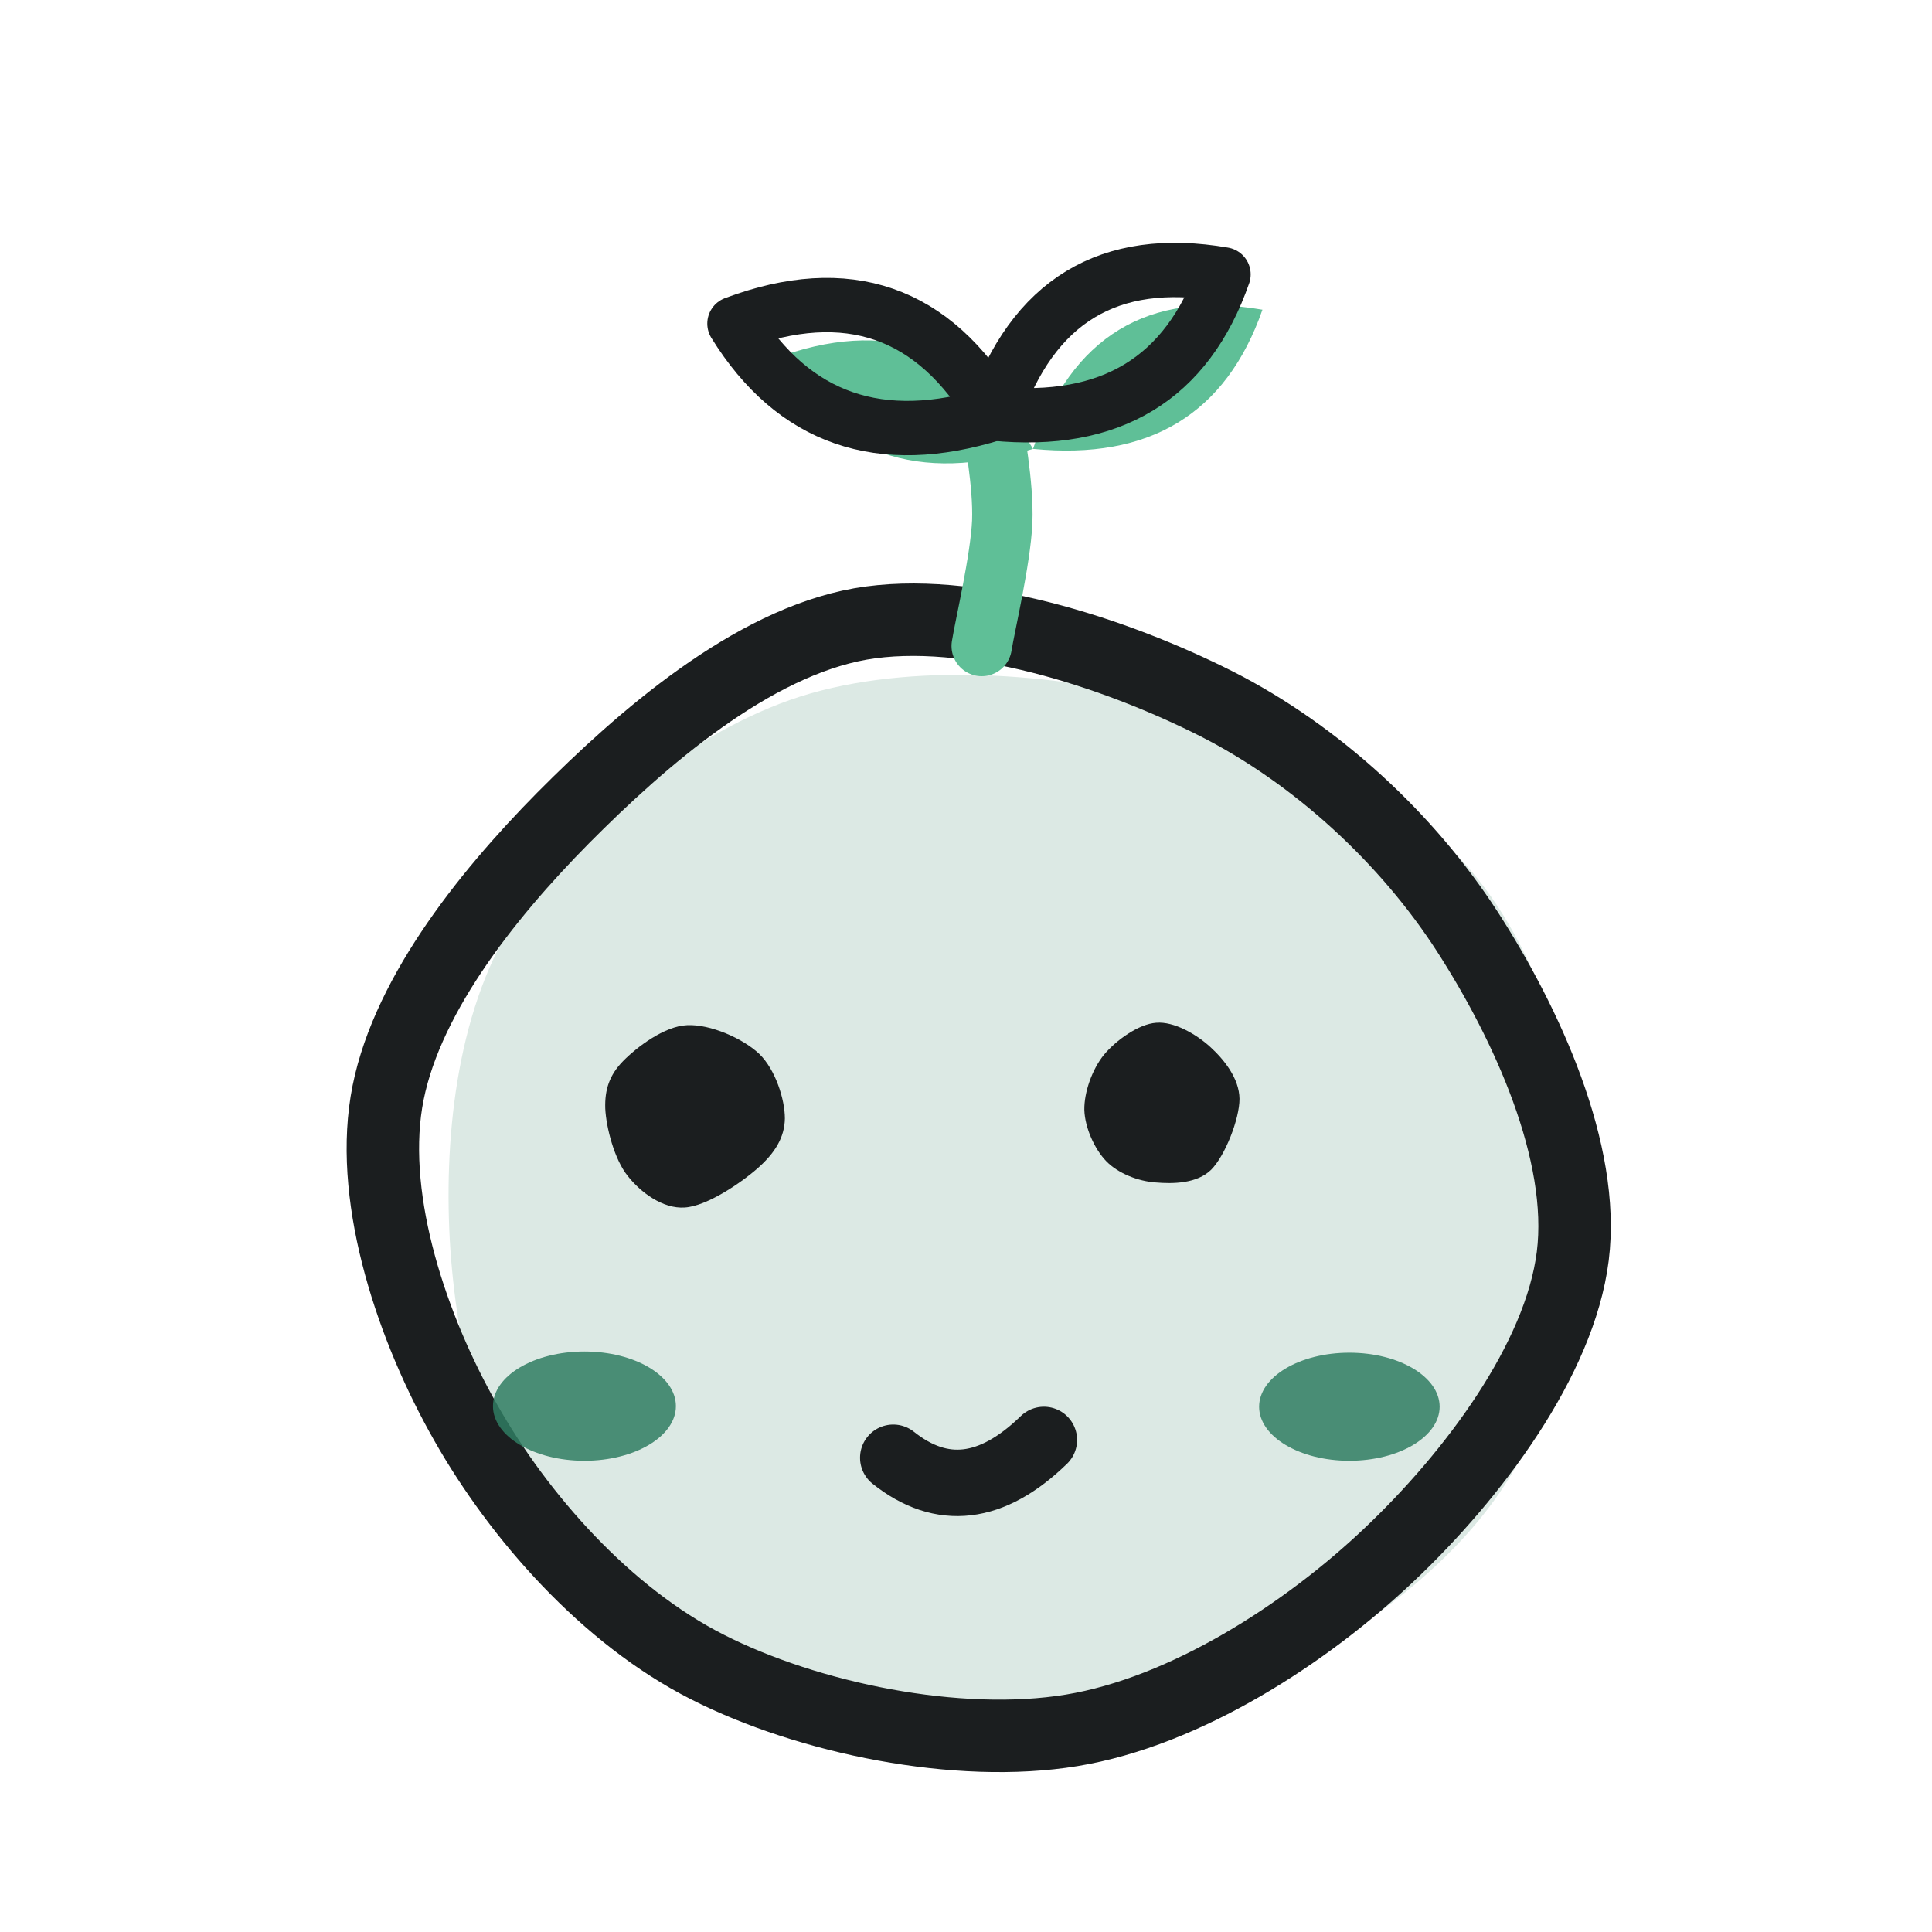
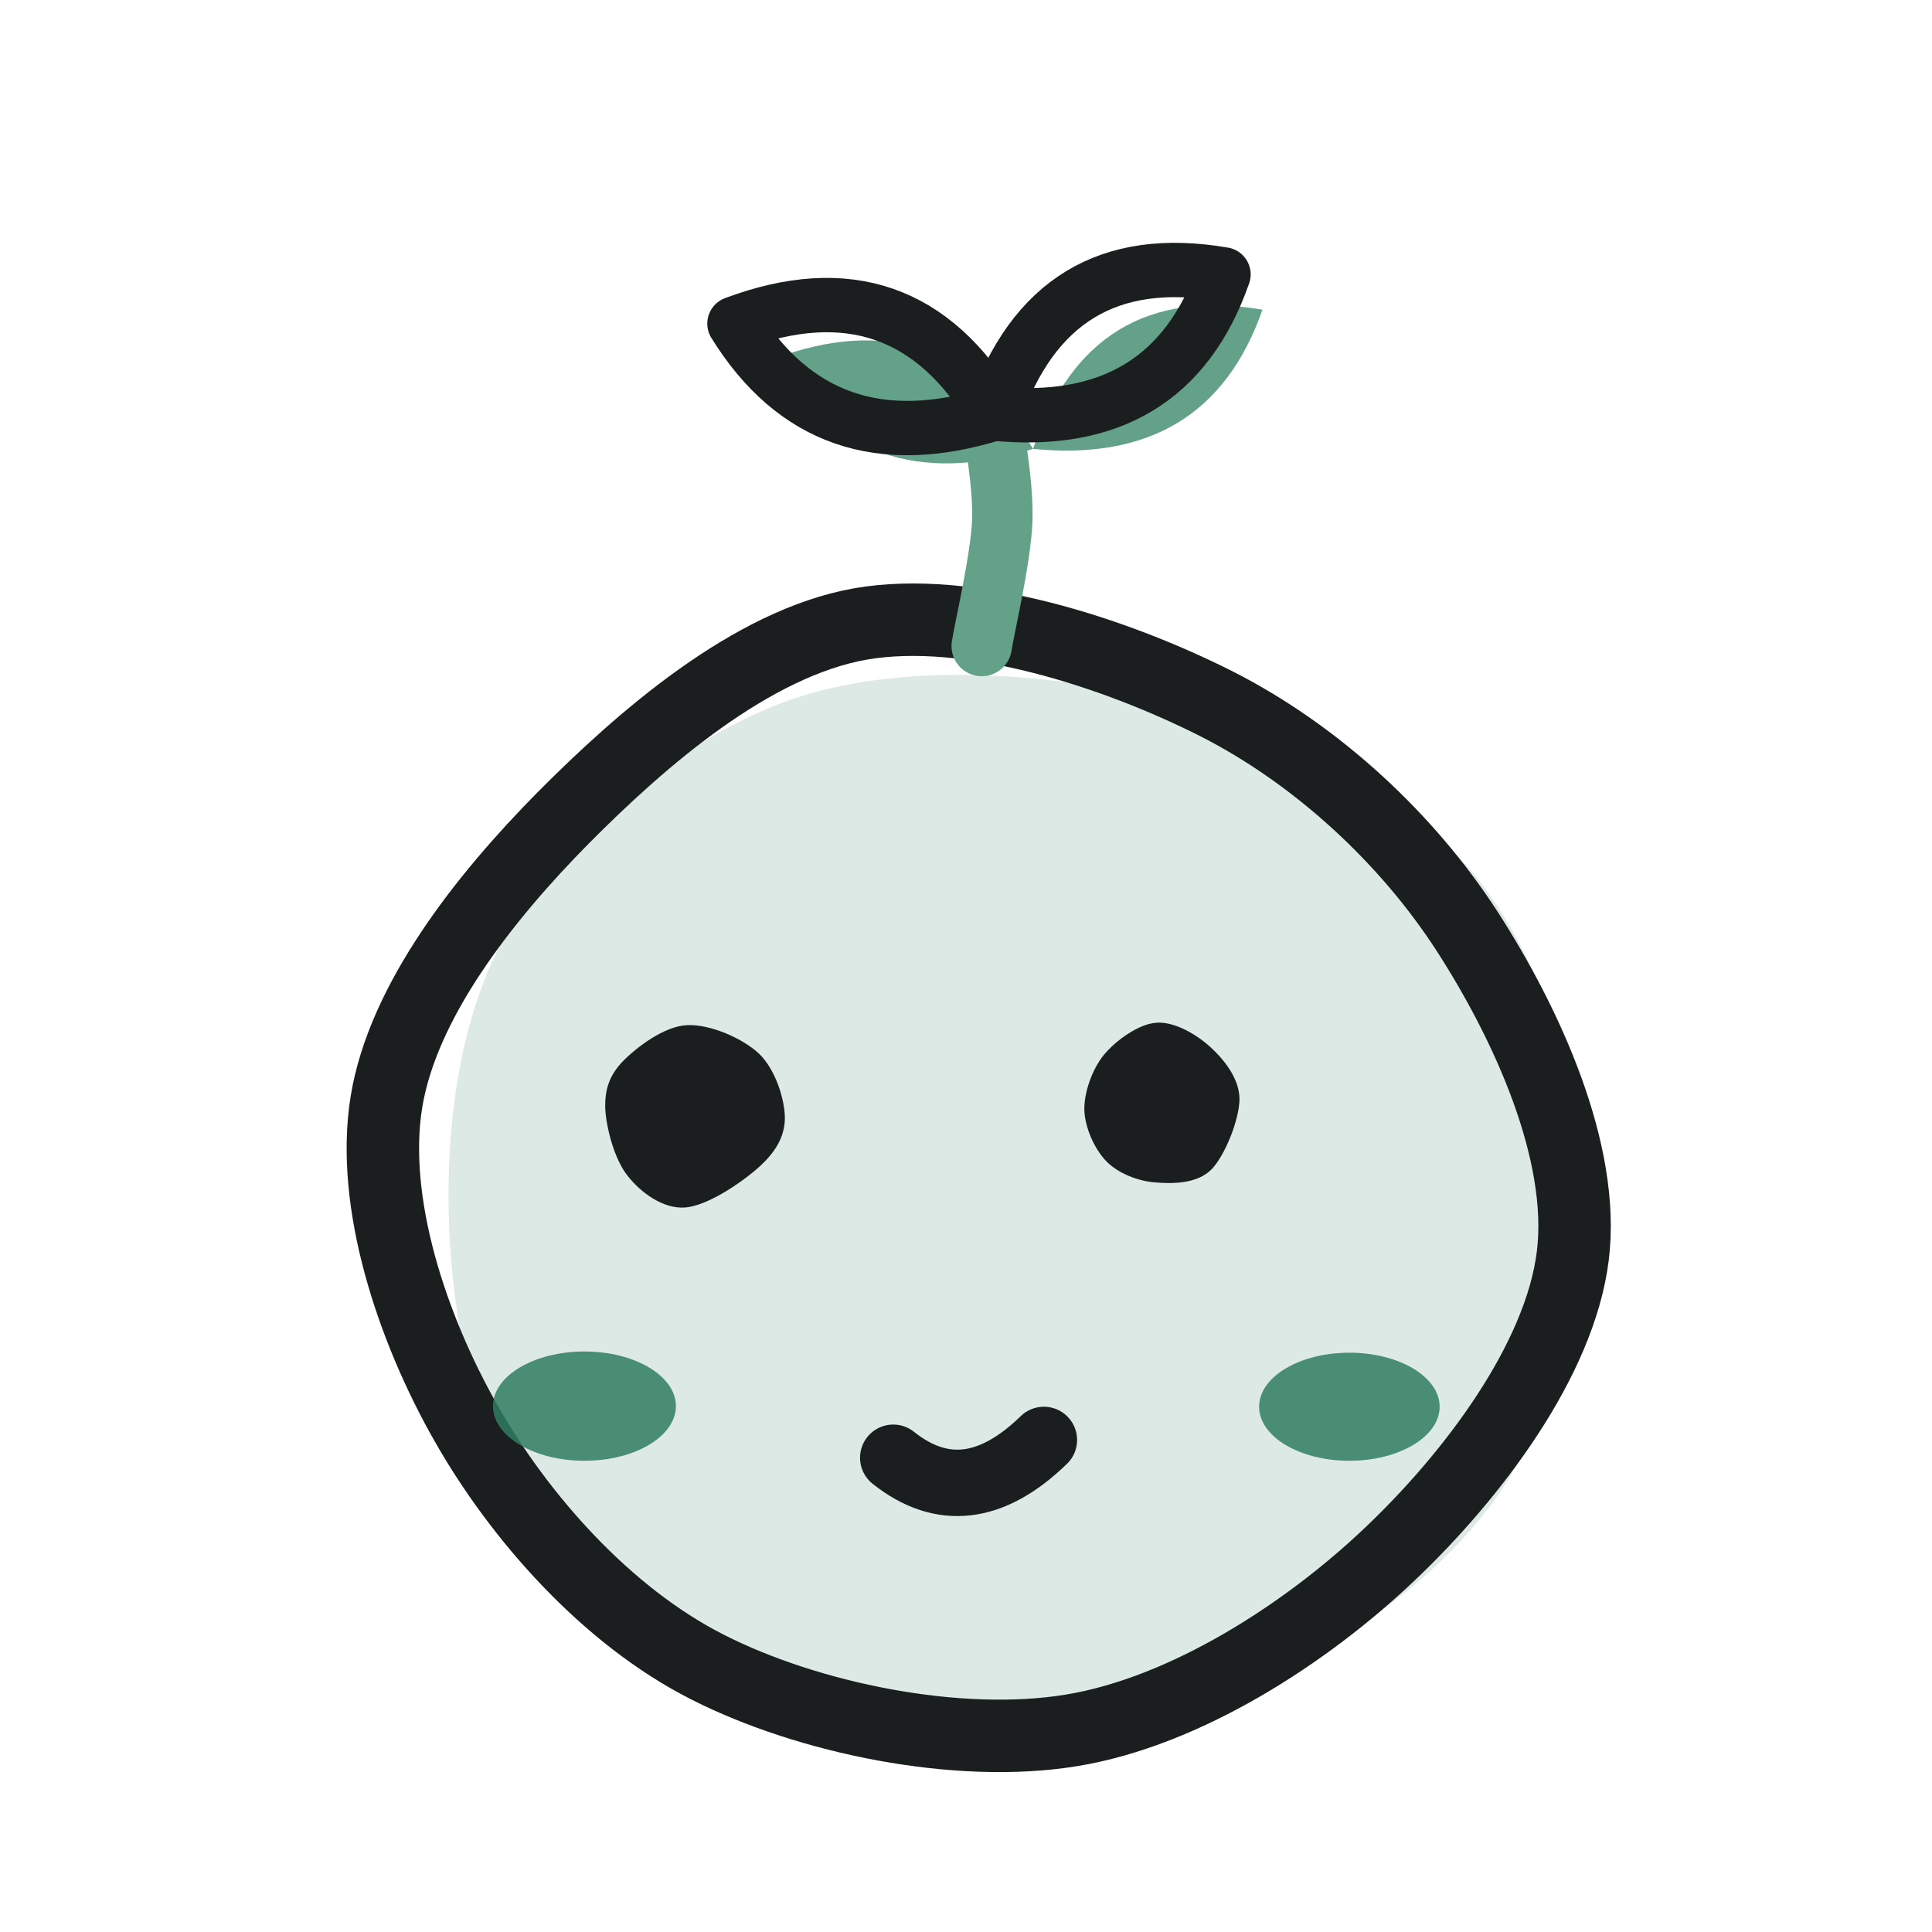
<svg xmlns="http://www.w3.org/2000/svg" viewBox="0 0 64 64" width="64" height="64">
  <path d="M26.19 23.18C29.74 21.94 34.52 22.24 38.24 23.15C41.97 24.06 46.19 26 48.55 28.64C50.92 31.28 52.24 35.51 52.43 38.98C52.62 42.44 51.65 46.57 49.68 49.44C47.72 52.32 44.12 54.81 40.65 56.2C37.18 57.59 32.58 58.5 28.89 57.79C25.19 57.08 20.81 54.66 18.48 51.93C16.15 49.2 15.17 44.96 14.92 41.4C14.68 37.84 15.1 33.62 16.98 30.58C18.86 27.54 22.65 24.42 26.19 23.18Z" fill="#DCE9E4" />
  <path d="M15.43 47.13 C13.66 44.02 12.26 39.85 12.8 36.51 C13.34 33.17 16.04 29.74 18.65 27.1 C21.27 24.46 24.89 21.31 28.5 20.67 C32.11 20.04 36.94 21.62 40.29 23.31 C43.64 25.01 46.63 27.8 48.6 30.85 C50.57 33.9 52.53 38.17 52.1 41.61 C51.67 45.05 48.79 48.88 46.02 51.5 C43.26 54.12 39.27 56.7 35.5 57.32 C31.73 57.94 26.77 56.92 23.43 55.22 C20.08 53.52 17.2 50.25 15.43 47.13Z" fill="none" stroke="#1B1E1F" stroke-width="2.4" stroke-linecap="round" stroke-linejoin="round" />
-   <path d="M34.22 14.87Q31.23 9.79 25.62 11.89Q28.56 16.64 34.22 14.87Z" fill="#5FBF97" />
-   <path d="M34.22 14.87Q40.01 15.44 41.82 10.26Q36.13 9.28 34.22 14.87Z" fill="#5FBF97" />
-   <path d="M32.52 21.4 C32.63 20.71 33.14 18.56 33.2 17.29 C33.25 16.02 32.91 14.35 32.85 13.77" fill="none" stroke="#5FBF97" stroke-width="2" stroke-linecap="round" stroke-linejoin="round" />
+   <path d="M34.22 14.87Q31.23 9.79 25.62 11.89Q28.56 16.64 34.22 14.87Z" fill="#63A189" />
+   <path d="M34.22 14.87Q40.01 15.44 41.82 10.26Q36.13 9.28 34.22 14.87Z" fill="#63A189" />
+   <path d="M32.52 21.4 C32.63 20.71 33.14 18.56 33.2 17.29 C33.25 16.02 32.91 14.35 32.85 13.77" fill="none" stroke="#63A189" stroke-width="2" stroke-linecap="round" stroke-linejoin="round" />
  <path d="M32.93 13.7 Q29.94 8.62 24.33 10.72 Q27.27 15.47 32.93 13.7Z" fill="none" stroke="#1B1E1F" stroke-width="1.8" stroke-linecap="round" stroke-linejoin="round" />
  <path d="M32.93 13.7 Q38.72 14.27 40.53 9.09 Q34.84 8.11 32.93 13.7Z" fill="none" stroke="#1B1E1F" stroke-width="1.8" stroke-linecap="round" stroke-linejoin="round" />
  <ellipse cx="19.36" cy="46.58" rx="3.03" ry="1.81" fill="#2F7D62" fill-opacity="0.85" />
  <ellipse cx="44.7" cy="46.6" rx="2.99" ry="1.79" fill="#2F7D62" fill-opacity="0.85" />
  <path d="M26 37.05 C25.99 37.68 25.67 38.19 25.12 38.68 C24.56 39.18 23.41 39.96 22.68 40 C21.96 40.05 21.22 39.5 20.79 38.95 C20.35 38.4 20.08 37.35 20.05 36.72 C20.03 36.09 20.19 35.61 20.64 35.15 C21.09 34.69 22.01 33.99 22.76 33.96 C23.52 33.92 24.62 34.4 25.16 34.92 C25.69 35.44 26 36.42 26 37.05Z" fill="#1B1E1F" />
  <path d="M41.06 36.4 C41.06 37.07 40.58 38.29 40.12 38.75 C39.65 39.21 38.86 39.22 38.28 39.17 C37.7 39.13 37.04 38.87 36.65 38.47 C36.26 38.07 35.94 37.36 35.92 36.77 C35.91 36.18 36.18 35.42 36.57 34.94 C36.97 34.46 37.72 33.92 38.3 33.88 C38.89 33.83 39.63 34.26 40.09 34.68 C40.55 35.1 41.05 35.72 41.06 36.4Z" fill="#1B1E1F" />
  <path d="M29.59 48.29 Q32 50.21 34.58 47.7" fill="none" stroke="#1B1E1F" stroke-width="2.2" stroke-linecap="round" stroke-linejoin="round" />
</svg>
